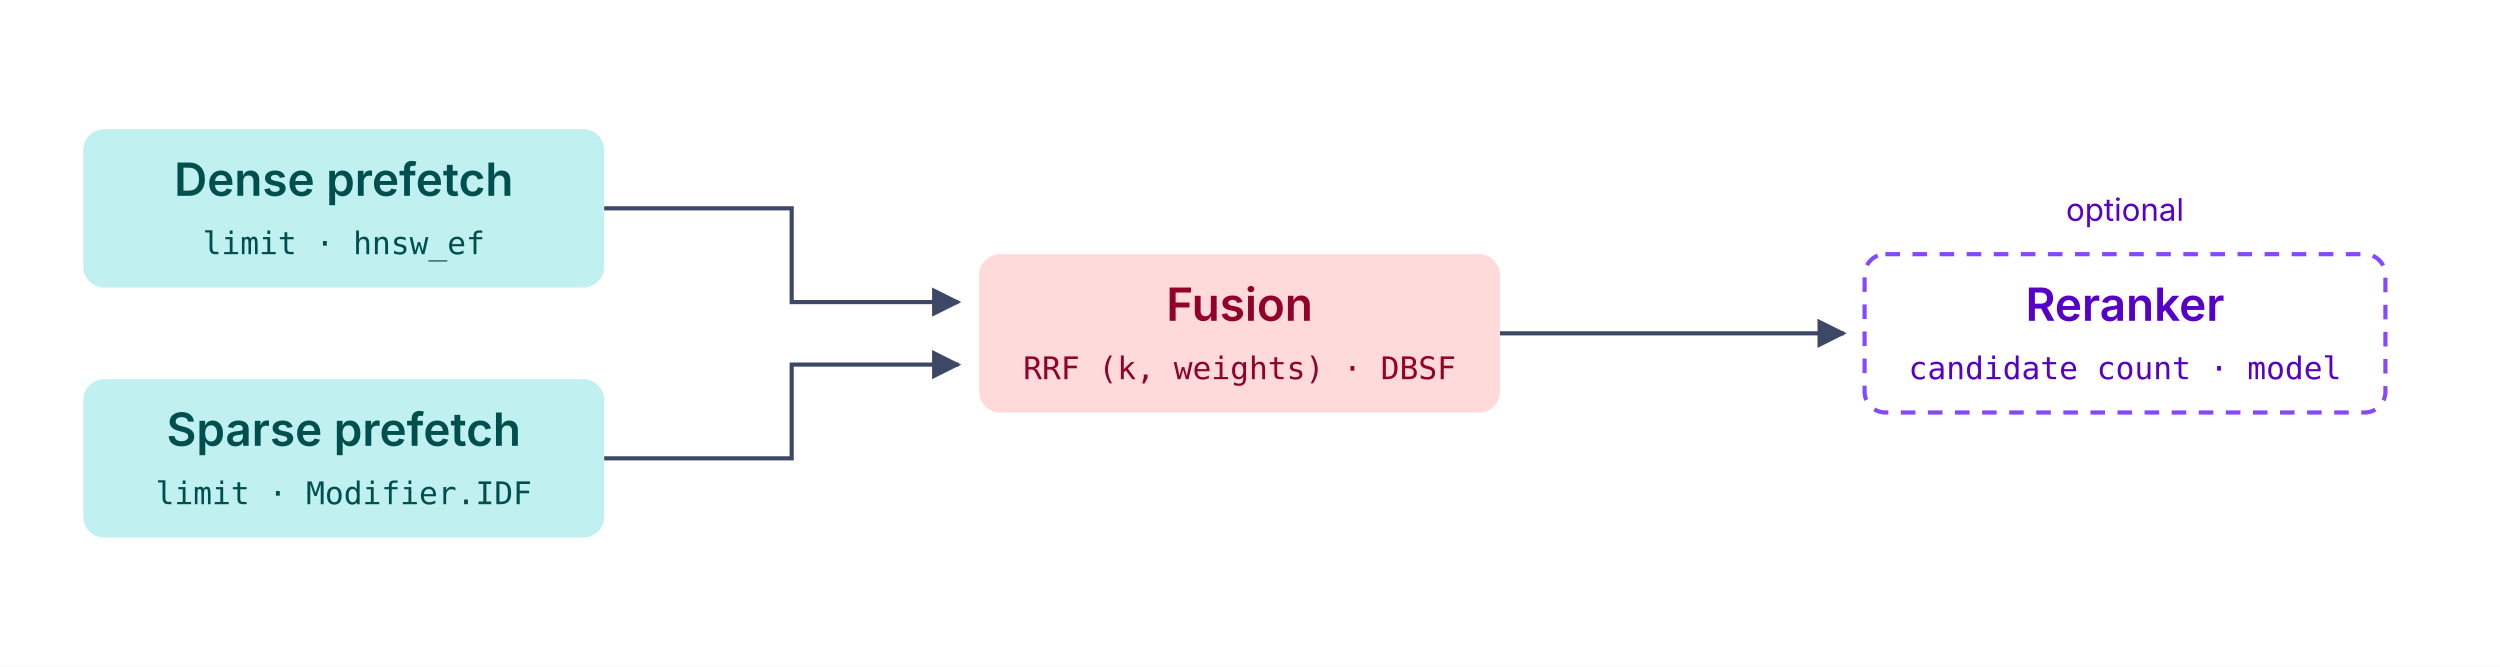
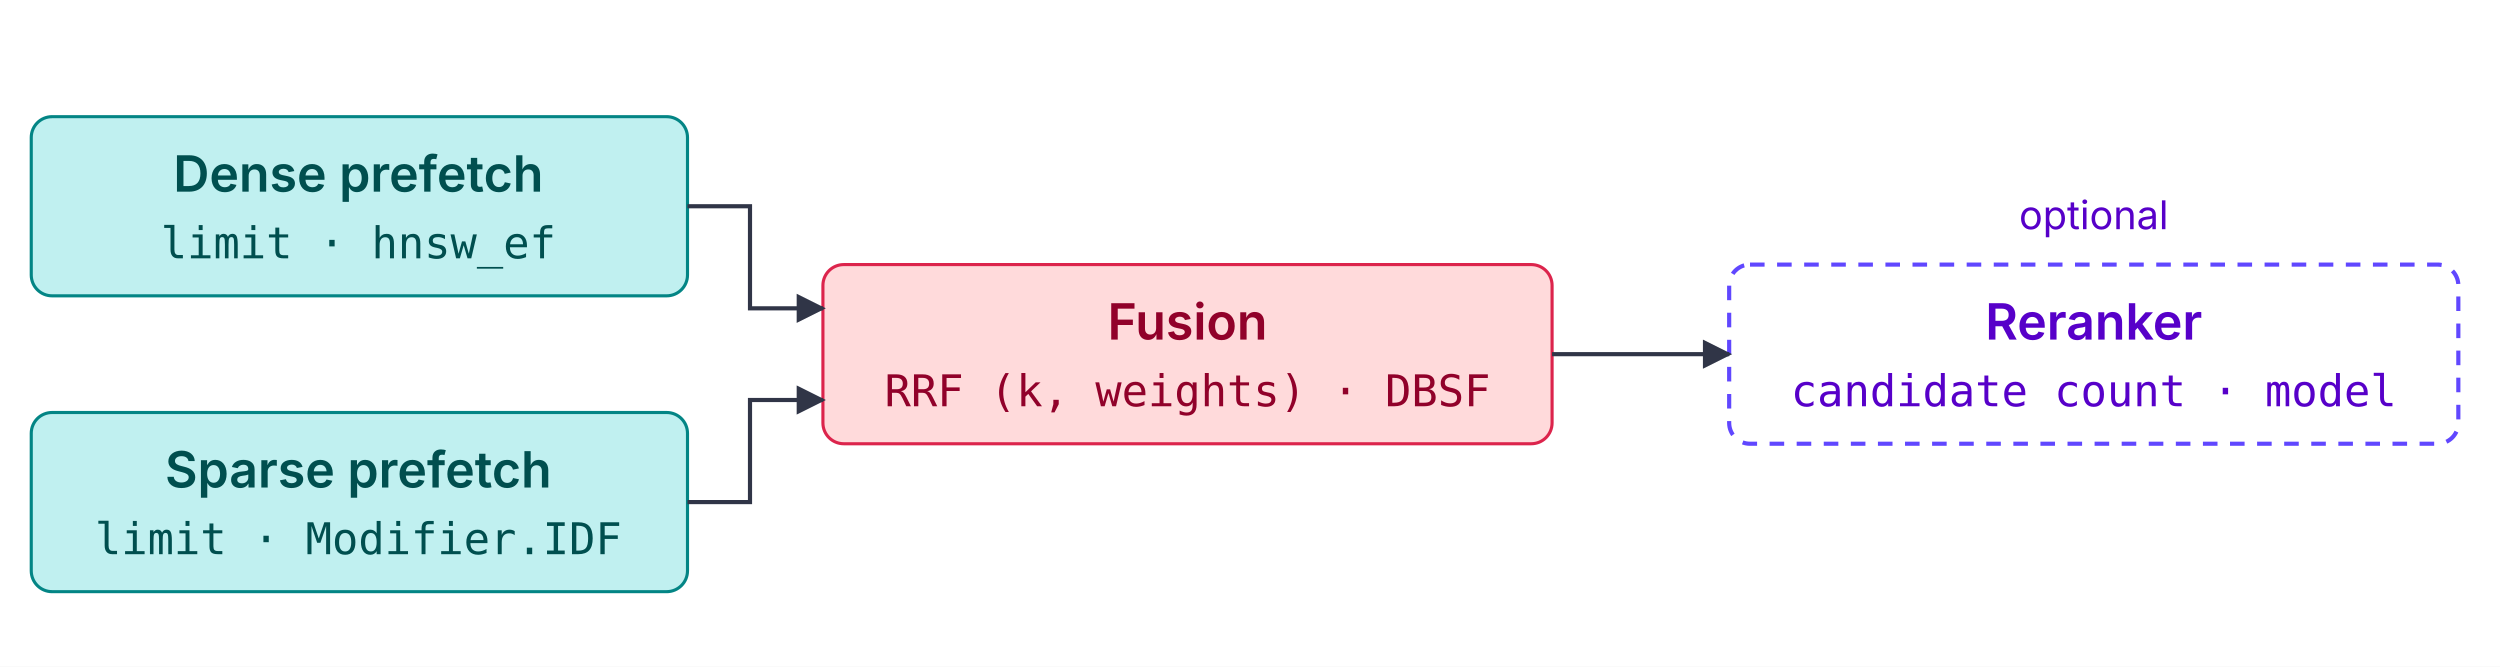
<svg xmlns="http://www.w3.org/2000/svg" viewBox="0 0 1200 320" role="img" aria-label="The hybrid retrieval pipeline: a dense prefetch and a sparse prefetch feed fusion, and an optional reranker rescores the fused candidates before the results return.">
  <defs>
    <marker id="arrow" viewBox="0 0 10 10" refX="9" refY="5" markerWidth="7" markerHeight="7" orient="auto-start-reverse">
-       <path d="M0 0 L10 5 L0 10 z" fill="#3D4866" />
+       <path d="M0 0 L10 5 L0 10 z" fill="#303547" />
    </marker>
  </defs>
  <rect width="1200" height="320" fill="#FFFFFF" />
  <style>
-     .stage { font-family: "Mona Sans", -apple-system, "Segoe UI", sans-serif; font-weight: 600; font-size: 22px; }
-     .knobs { font-family: "Geist Mono", ui-monospace, "SF Mono", monospace; font-size: 15px; }
-     .tag   { font-family: "Mona Sans", -apple-system, "Segoe UI", sans-serif; font-size: 15px; }
-     .wire  { stroke: #3D4866; stroke-width: 2; fill: none; }
+     .stage   { font-family: 'Mona Sans', -apple-system, 'Segoe UI', sans-serif; font-weight: 600; font-size: 24px; }
+     .knobs   { font-family: 'Geist Mono', ui-monospace, monospace; font-size: 21px; }
+     .tag     { font-family: 'Mona Sans', -apple-system, 'Segoe UI', sans-serif; font-size: 19px; }
+     .compact { display: none; font-family: 'Mona Sans', -apple-system, 'Segoe UI', sans-serif; font-weight: 600; font-size: 48px; }
+     .wire    { stroke: #303547; stroke-width: 2; fill: none; }
+ 
+     /* Phone-width render of this image: the full stage name plus its
+        monospace parameter line no longer fit legibly at this scale (the
+        viewBox is 1200 units wide against a ~350-390px rendered image).
+        Swap to the short entity name at a much larger size instead of
+        shrinking every label below a readable floor. The parameter names
+        stay available in the surrounding prose and this image's alt text. */
+     @media (max-width: 480px) {
+       .stage, .knobs { display: none; }
+       .compact { display: block; }
+       .tag { font-size: 44px; }
+       .wire { stroke-width: 6; }
+     }
  </style>
-   <rect x="40" y="62" width="250" height="76" rx="10" fill="#C0F0F0" />
-   <text x="165" y="94" text-anchor="middle" class="stage" fill="#004F4F">Dense prefetch</text>
-   <text x="165" y="122" text-anchor="middle" class="knobs" fill="#004F4F">limit · hnsw_ef</text>
-   <rect x="40" y="182" width="250" height="76" rx="10" fill="#C0F0F0" />
-   <text x="165" y="214" text-anchor="middle" class="stage" fill="#004F4F">Sparse prefetch</text>
-   <text x="165" y="242" text-anchor="middle" class="knobs" fill="#004F4F">limit · Modifier.IDF</text>
-   <rect x="470" y="122" width="250" height="76" rx="10" fill="#FFDADB" />
-   <text x="595" y="154" text-anchor="middle" class="stage" fill="#91012A">Fusion</text>
-   <text x="595" y="182" text-anchor="middle" class="knobs" fill="#91012A">RRF (k, weights) · DBSF</text>
-   <text x="1020" y="106" text-anchor="middle" class="tag" fill="#5700C9">optional</text>
-   <rect x="895" y="122" width="250" height="76" rx="10" fill="none" stroke="#8547FF" stroke-width="2" stroke-dasharray="7 6" />
-   <text x="1020" y="154" text-anchor="middle" class="stage" fill="#5700C9">Reranker</text>
-   <text x="1020" y="182" text-anchor="middle" class="knobs" fill="#5700C9">candidate count · model</text>
-   <path class="wire" d="M290 100 H380 V145 H460" marker-end="url(#arrow)" />
-   <path class="wire" d="M290 220 H380 V175 H460" marker-end="url(#arrow)" />
-   <path class="wire" d="M720 160 H885" marker-end="url(#arrow)" />
+   <rect x="15" y="56" width="315" height="86" rx="10" fill="#C0F0F0" stroke="#038585" stroke-width="1.5" />
+   <text x="172" y="92" text-anchor="middle" class="stage" fill="#004F4F">Dense prefetch</text>
+   <text x="172" y="124" text-anchor="middle" class="knobs" fill="#004F4F">limit · hnsw_ef</text>
+   <text x="172" y="115" text-anchor="middle" dominant-baseline="middle" class="compact" fill="#004F4F">Dense</text>
+   <rect x="15" y="198" width="315" height="86" rx="10" fill="#C0F0F0" stroke="#038585" stroke-width="1.5" />
+   <text x="172" y="234" text-anchor="middle" class="stage" fill="#004F4F">Sparse prefetch</text>
+   <text x="172" y="266" text-anchor="middle" class="knobs" fill="#004F4F">limit · Modifier.IDF</text>
+   <text x="172" y="257" text-anchor="middle" dominant-baseline="middle" class="compact" fill="#004F4F">Sparse</text>
+   <rect x="395" y="127" width="350" height="86" rx="10" fill="#FFDADB" stroke="#DC244C" stroke-width="1.5" />
+   <text x="570" y="163" text-anchor="middle" class="stage" fill="#91012A">Fusion</text>
+   <text x="570" y="195" text-anchor="middle" class="knobs" fill="#91012A">RRF (k, weights) · DBSF</text>
+   <text x="570" y="186" text-anchor="middle" dominant-baseline="middle" class="compact" fill="#91012A">Fusion</text>
+   <text x="1005" y="110" text-anchor="middle" class="tag" fill="#5700C9">optional</text>
+   <rect x="830" y="127" width="350" height="86" rx="10" fill="none" stroke="#6047FF" stroke-width="2" stroke-dasharray="7 6" />
+   <text x="1005" y="163" text-anchor="middle" class="stage" fill="#5700C9">Reranker</text>
+   <text x="1005" y="195" text-anchor="middle" class="knobs" fill="#5700C9">candidate count · model</text>
+   <text x="1005" y="186" text-anchor="middle" dominant-baseline="middle" class="compact" fill="#5700C9">Reranker</text>
+   <path class="wire" d="M330 99 H360 V148 H395" marker-end="url(#arrow)" />
+   <path class="wire" d="M330 241 H360 V192 H395" marker-end="url(#arrow)" />
+   <path class="wire" d="M745 170 H830" marker-end="url(#arrow)" />
</svg>
